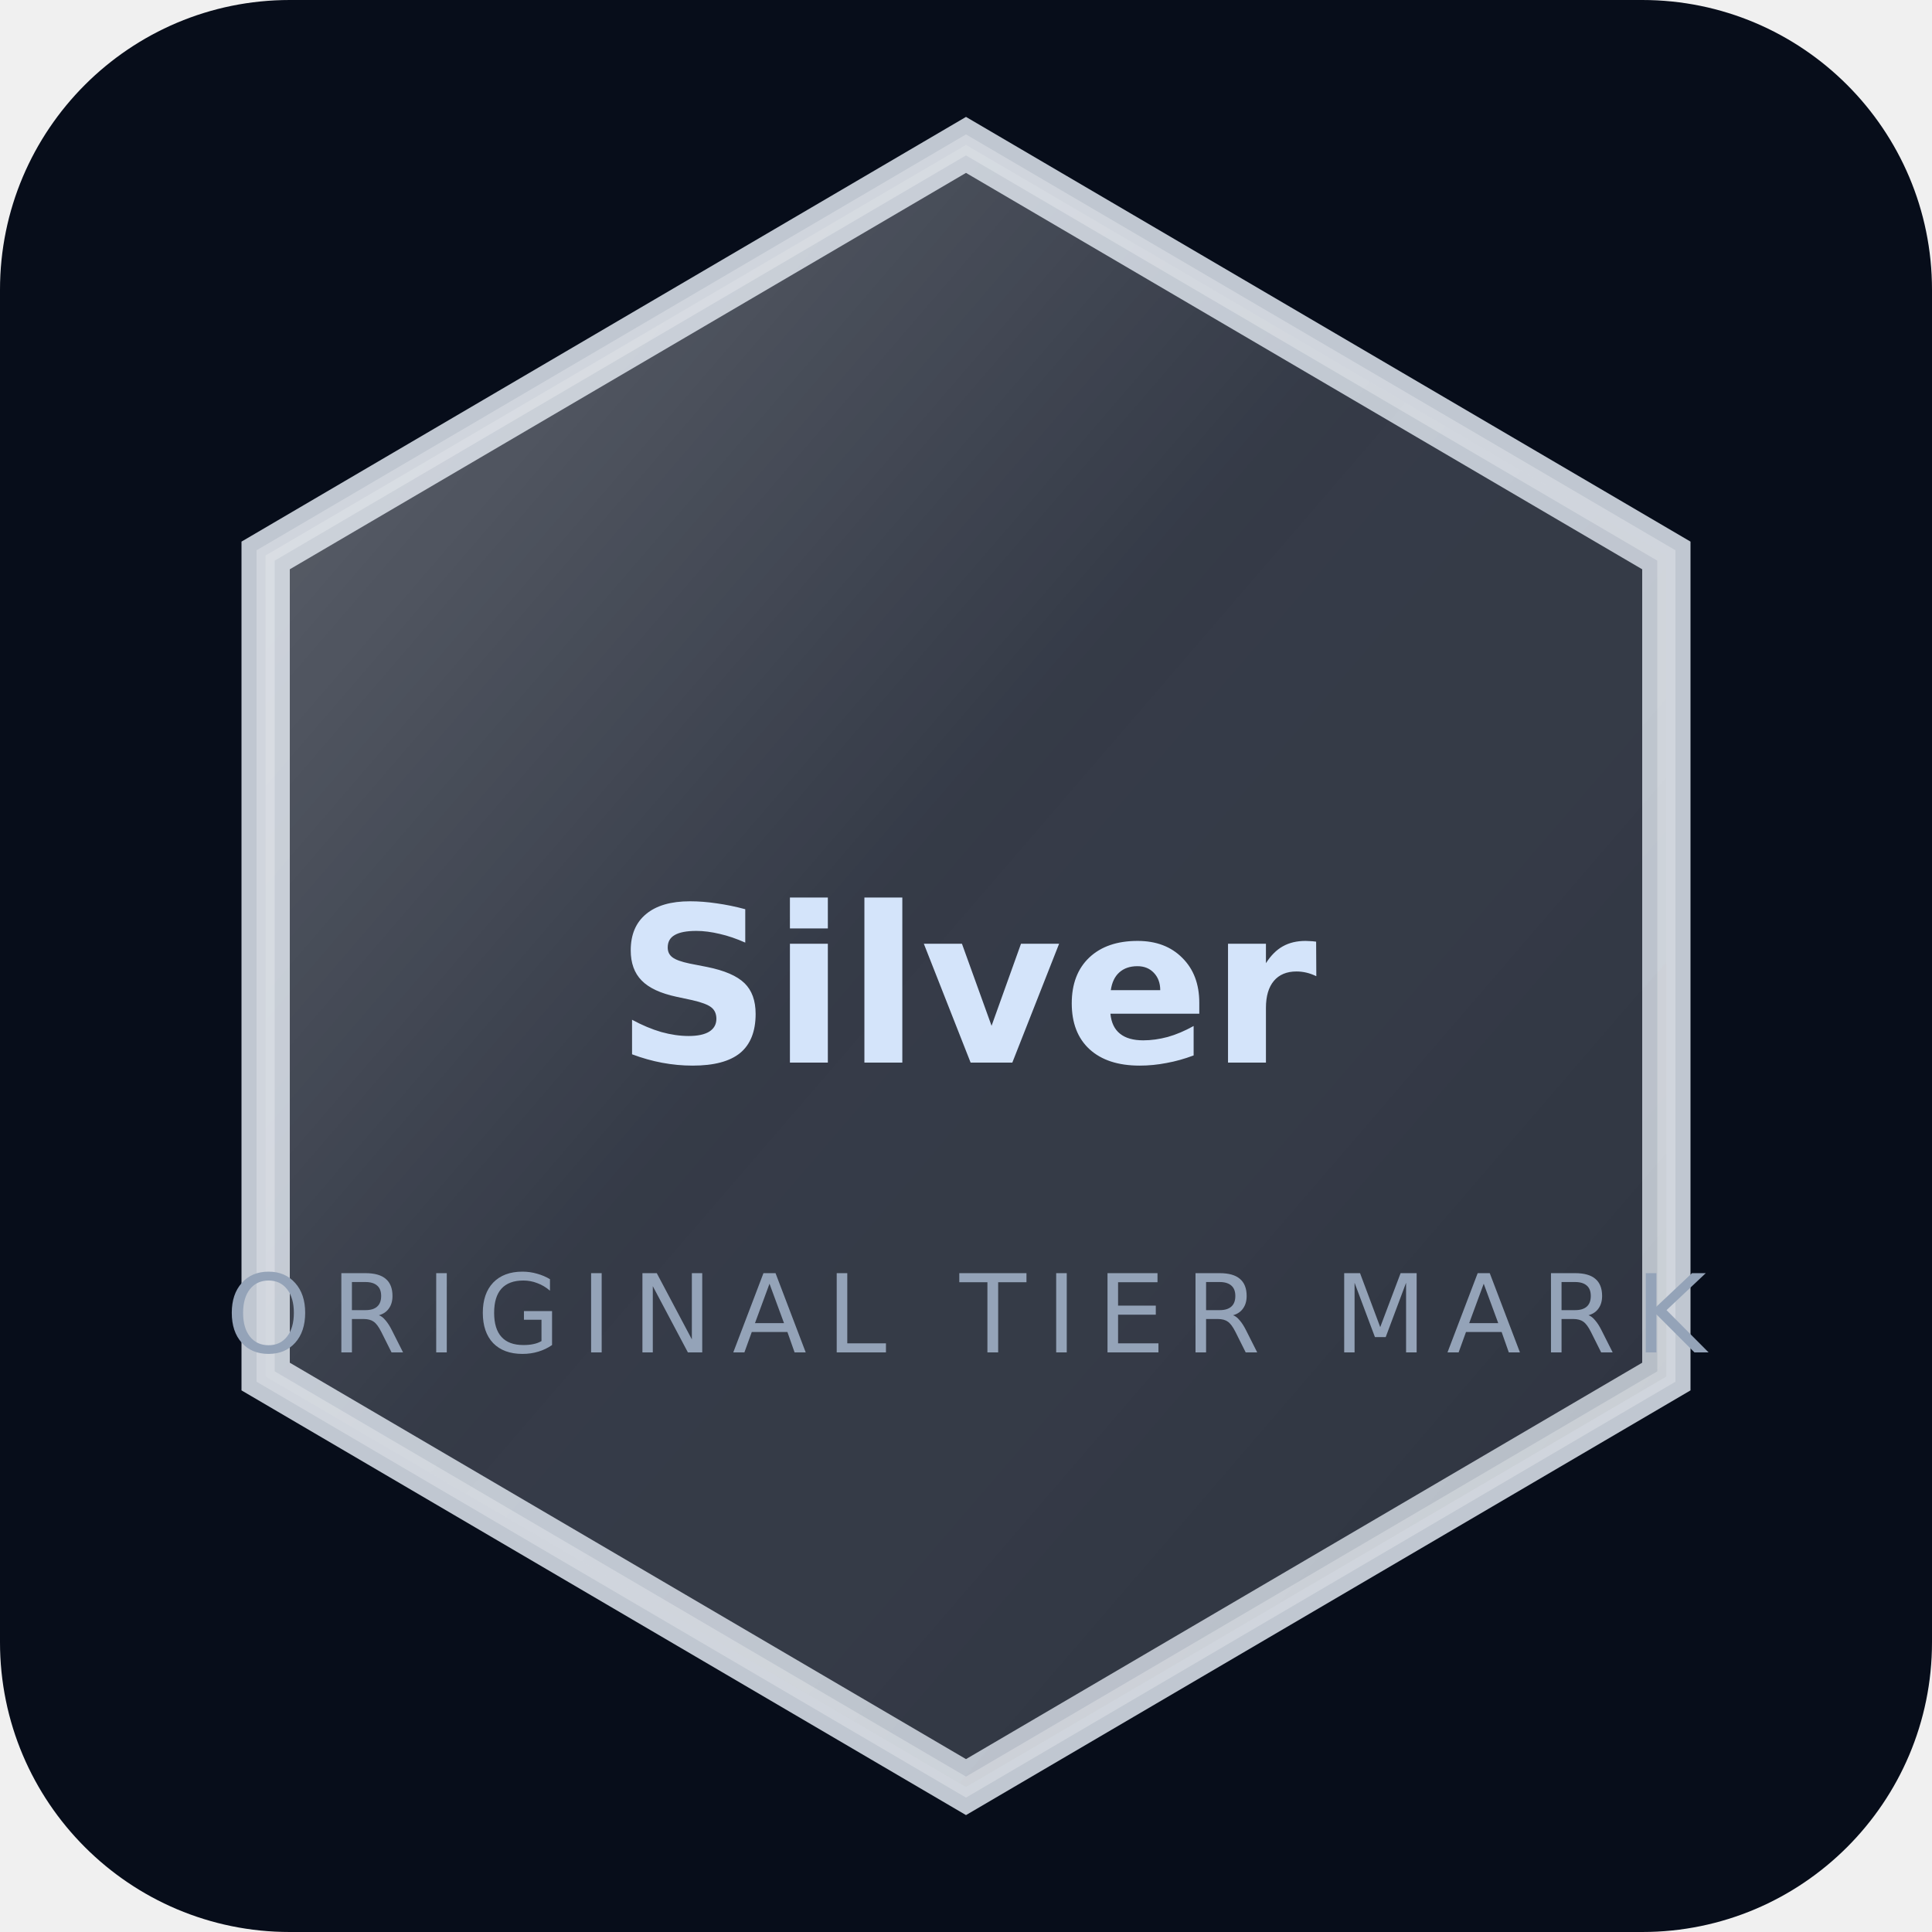
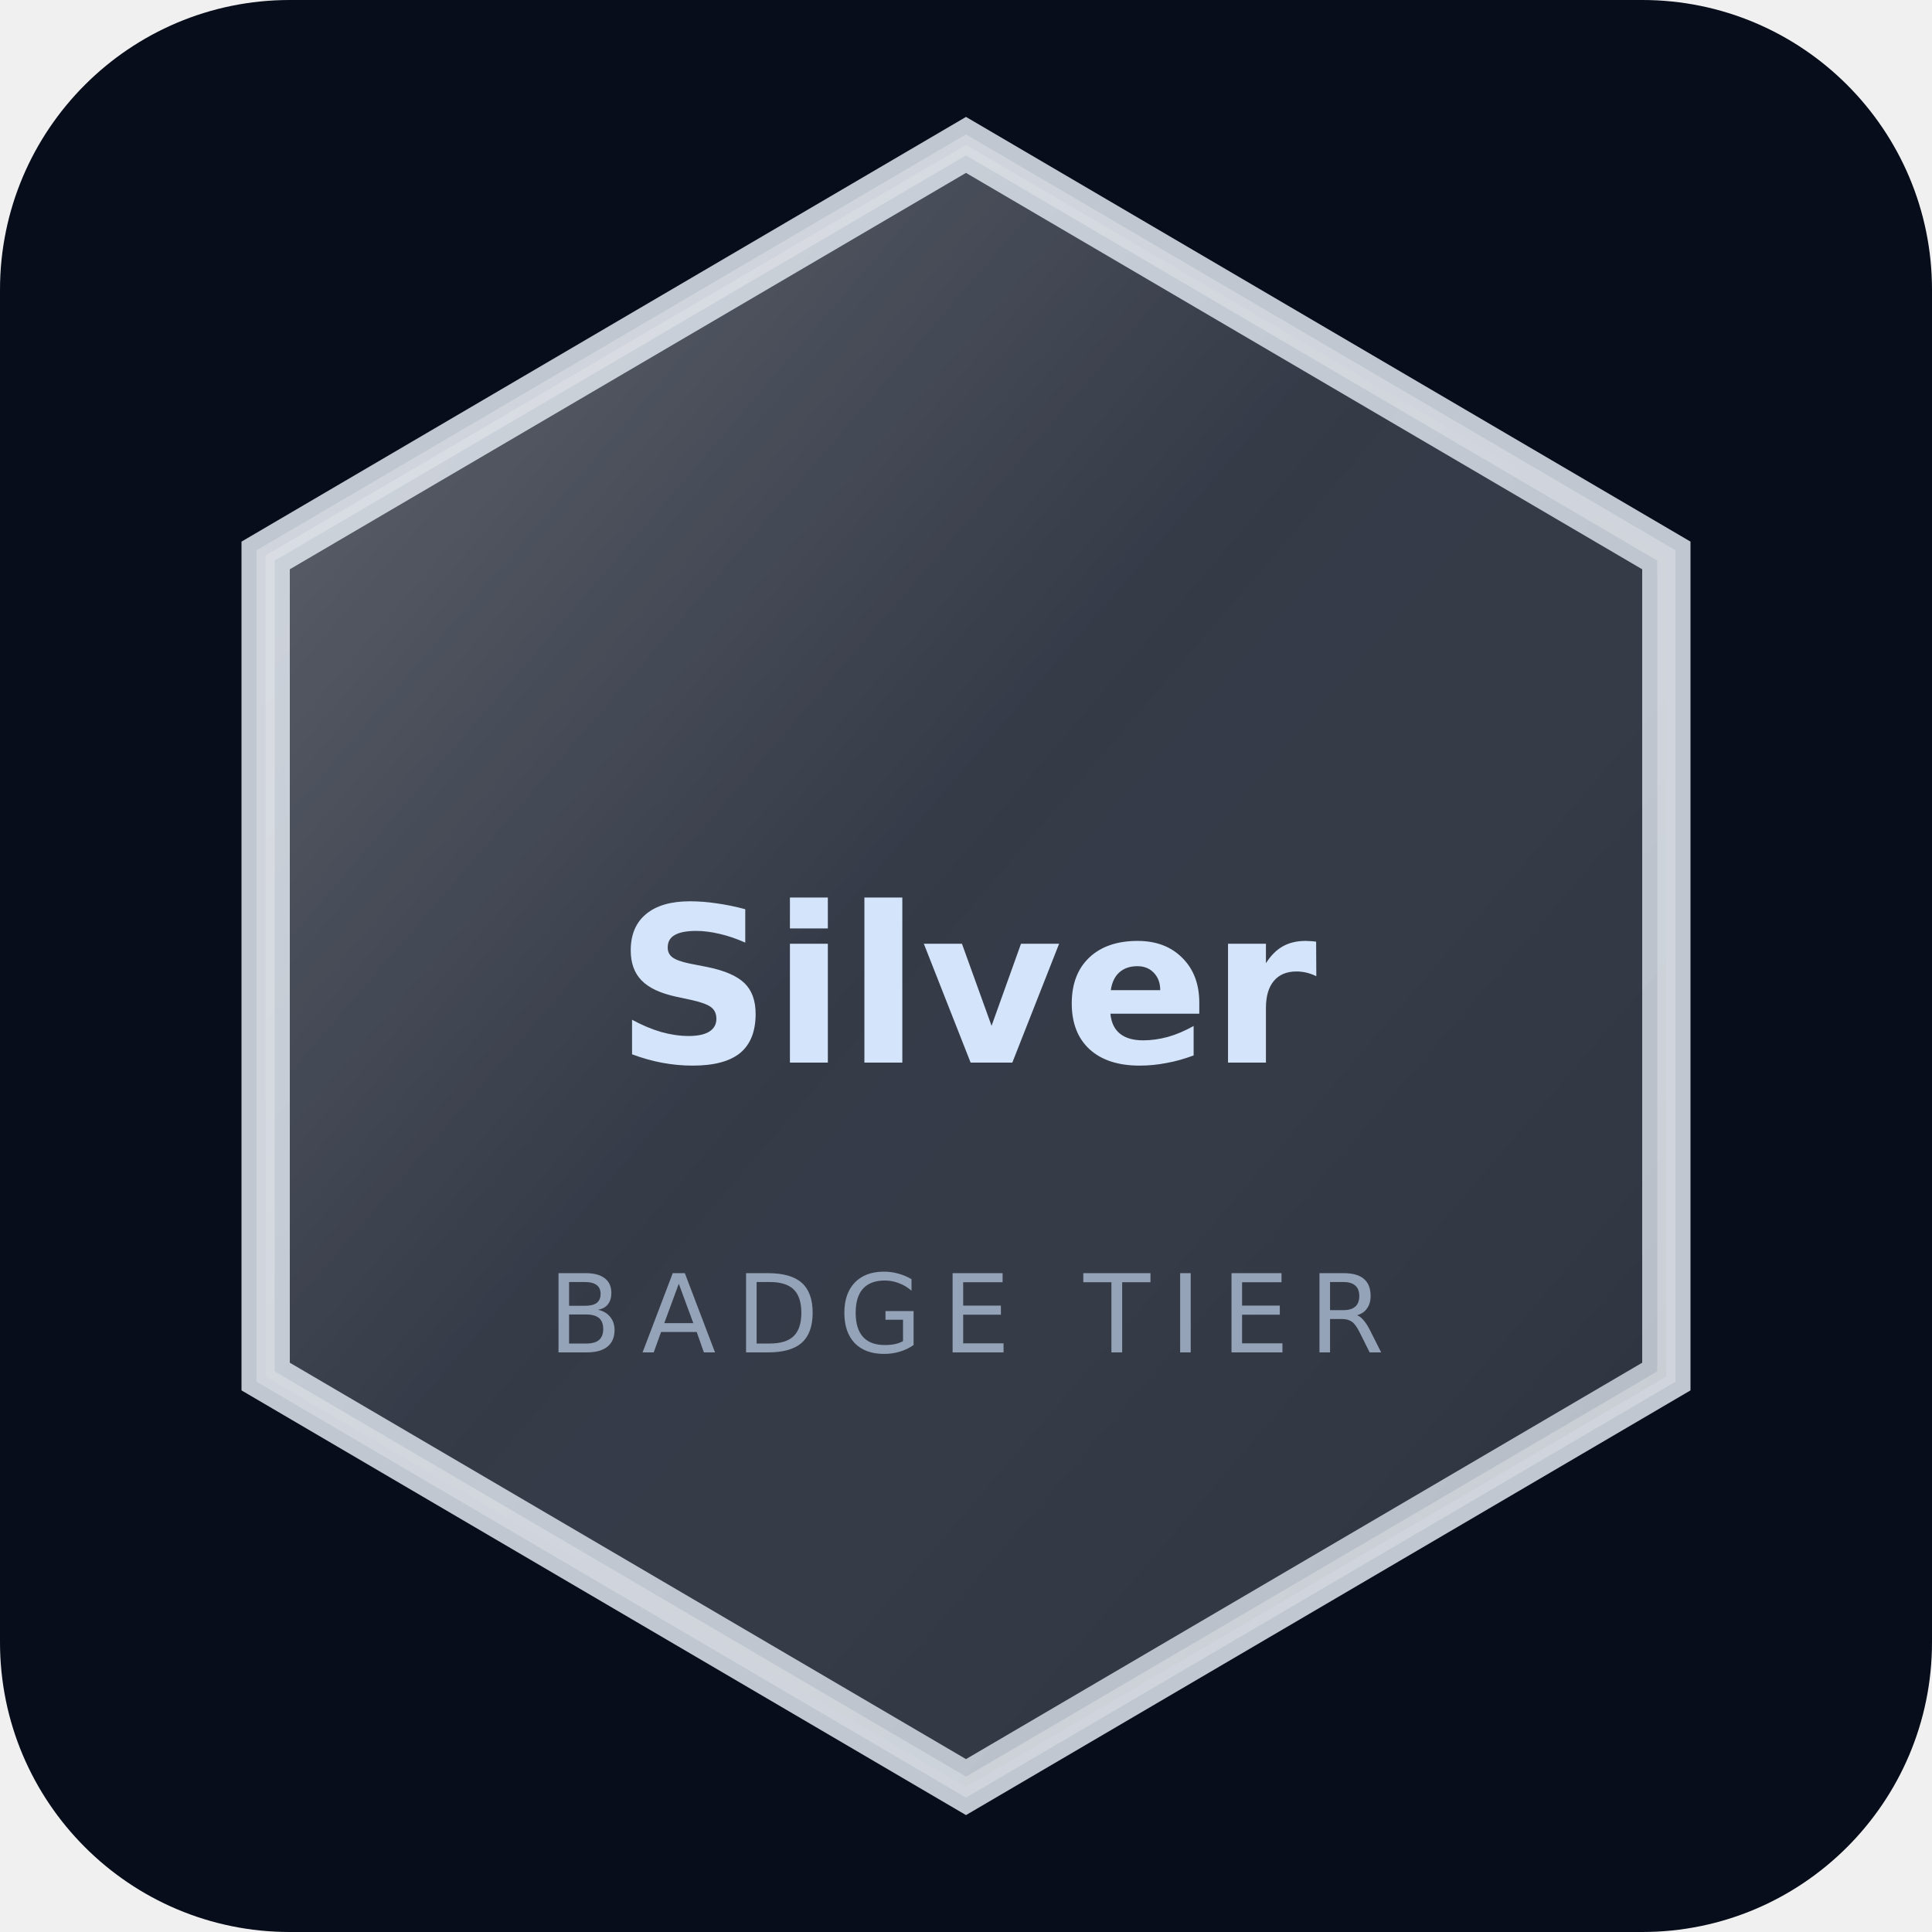
- <svg xmlns="http://www.w3.org/2000/svg" width="160" height="160" viewBox="0 0 160 160" role="img" aria-label="My2KBuilder original visual asset">
+ <svg xmlns="http://www.w3.org/2000/svg" width="160" height="160" viewBox="0 0 160 160" role="img" aria-label="My2KBuilder artwork">
  <defs>
    <linearGradient id="bgGlow" x1="0" y1="0" x2="1" y2="1">
      <stop offset="0" stop-color="#FFB03A" stop-opacity="0.26" />
      <stop offset="0.48" stop-color="#070D1A" stop-opacity="0" />
      <stop offset="1" stop-color="#34D0F7" stop-opacity="0.16" />
    </linearGradient>
    <linearGradient id="metal" x1="0" y1="0" x2="1" y2="1">
      <stop offset="0" stop-color="#ffffff" stop-opacity="0.72" />
      <stop offset="0.45" stop-color="#ffffff" stop-opacity="0.08" />
      <stop offset="1" stop-color="#000000" stop-opacity="0.24" />
    </linearGradient>
  </defs>
  <rect width="160" height="160" rx="24" fill="#070D1A" />
  <path d="M80 12l58 34v68l-58 34-58-34V46l58-34z" fill="#C0C7D1" fill-opacity="0.22" stroke="#C0C7D1" stroke-width="4" />
  <path d="M80 12l58 34v68l-58 34-58-34V46l58-34z" fill="url(#metal)" opacity="0.34" />
  <path d="M80 12l58 34v68l-58 34-58-34V46l58-34z" fill="none" stroke="#ffffff" stroke-opacity="0.26" stroke-width="1.5" />
  <text x="80" y="88" text-anchor="middle" font-family="DejaVu Sans, Arial, sans-serif" font-size="18" font-weight="700" fill="#D4E4FA">Silver</text>
-   <text x="80" y="112" text-anchor="middle" font-family="DejaVu Sans, Arial, sans-serif" font-size="9" letter-spacing="1.6" fill="#94A3B8">ORIGINAL TIER MARK</text>
+   <text x="80" y="112" text-anchor="middle" font-family="DejaVu Sans, Arial, sans-serif" font-size="9" letter-spacing="1.6" fill="#94A3B8">BADGE TIER</text>
</svg>
